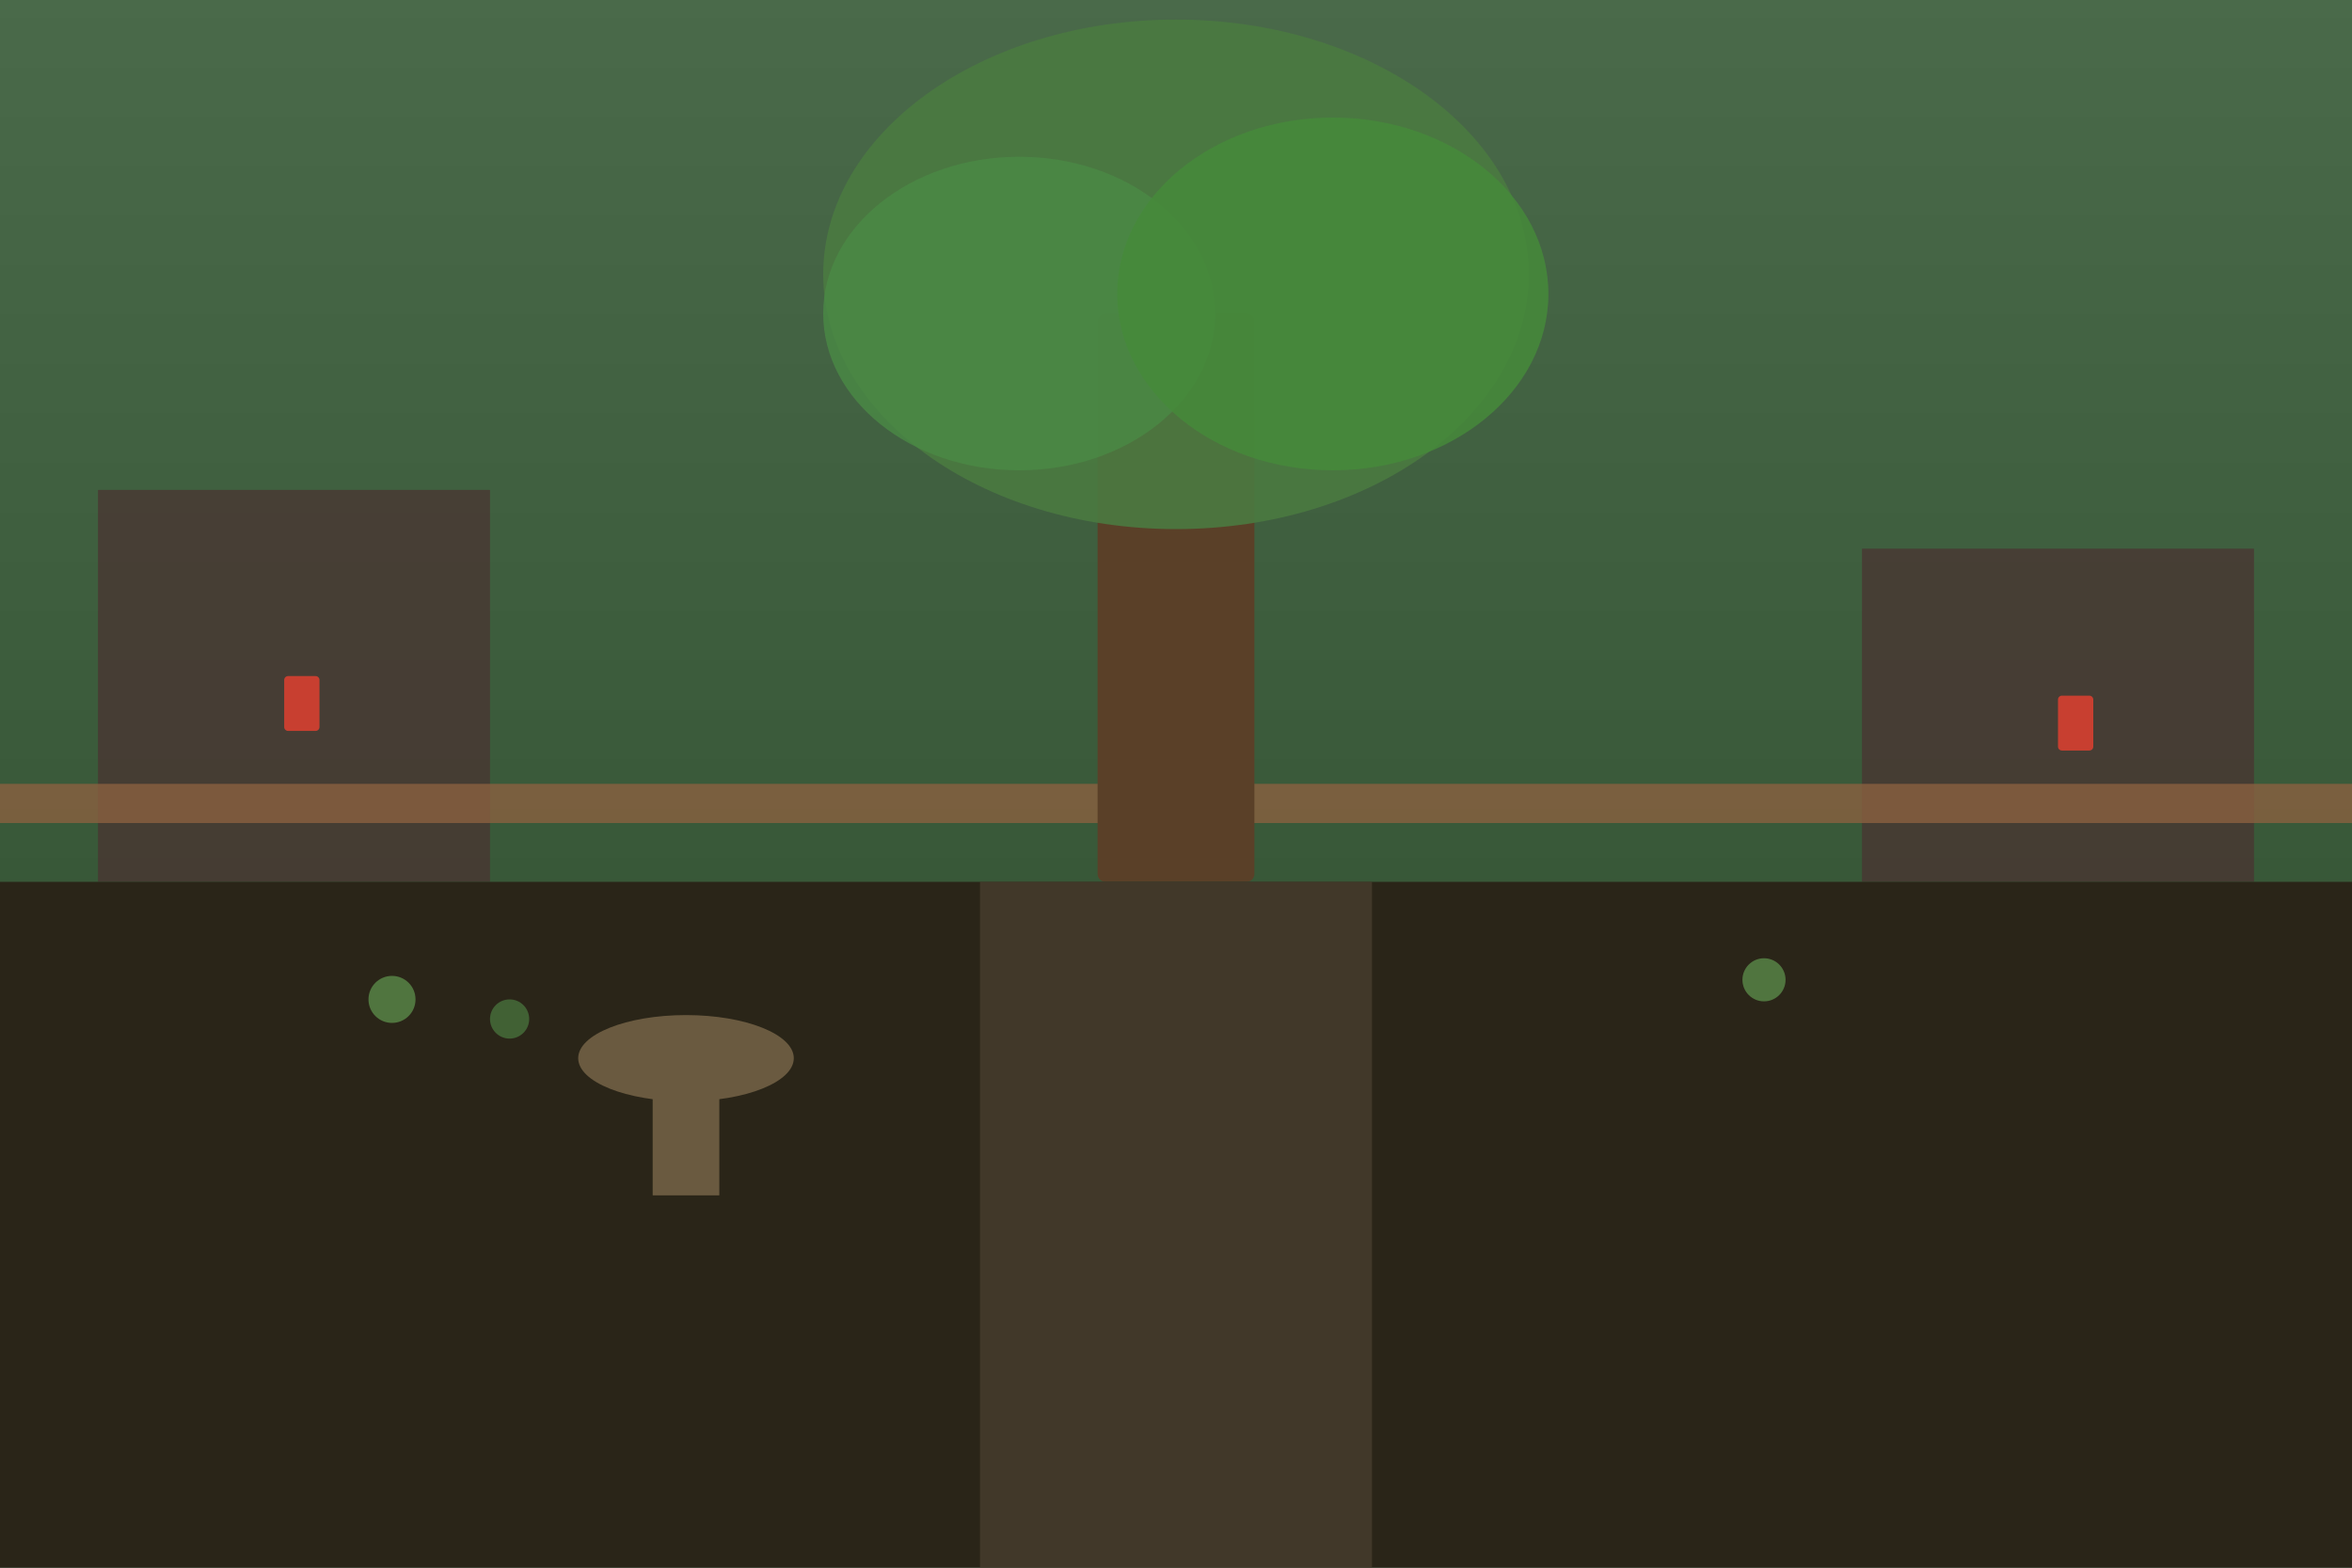
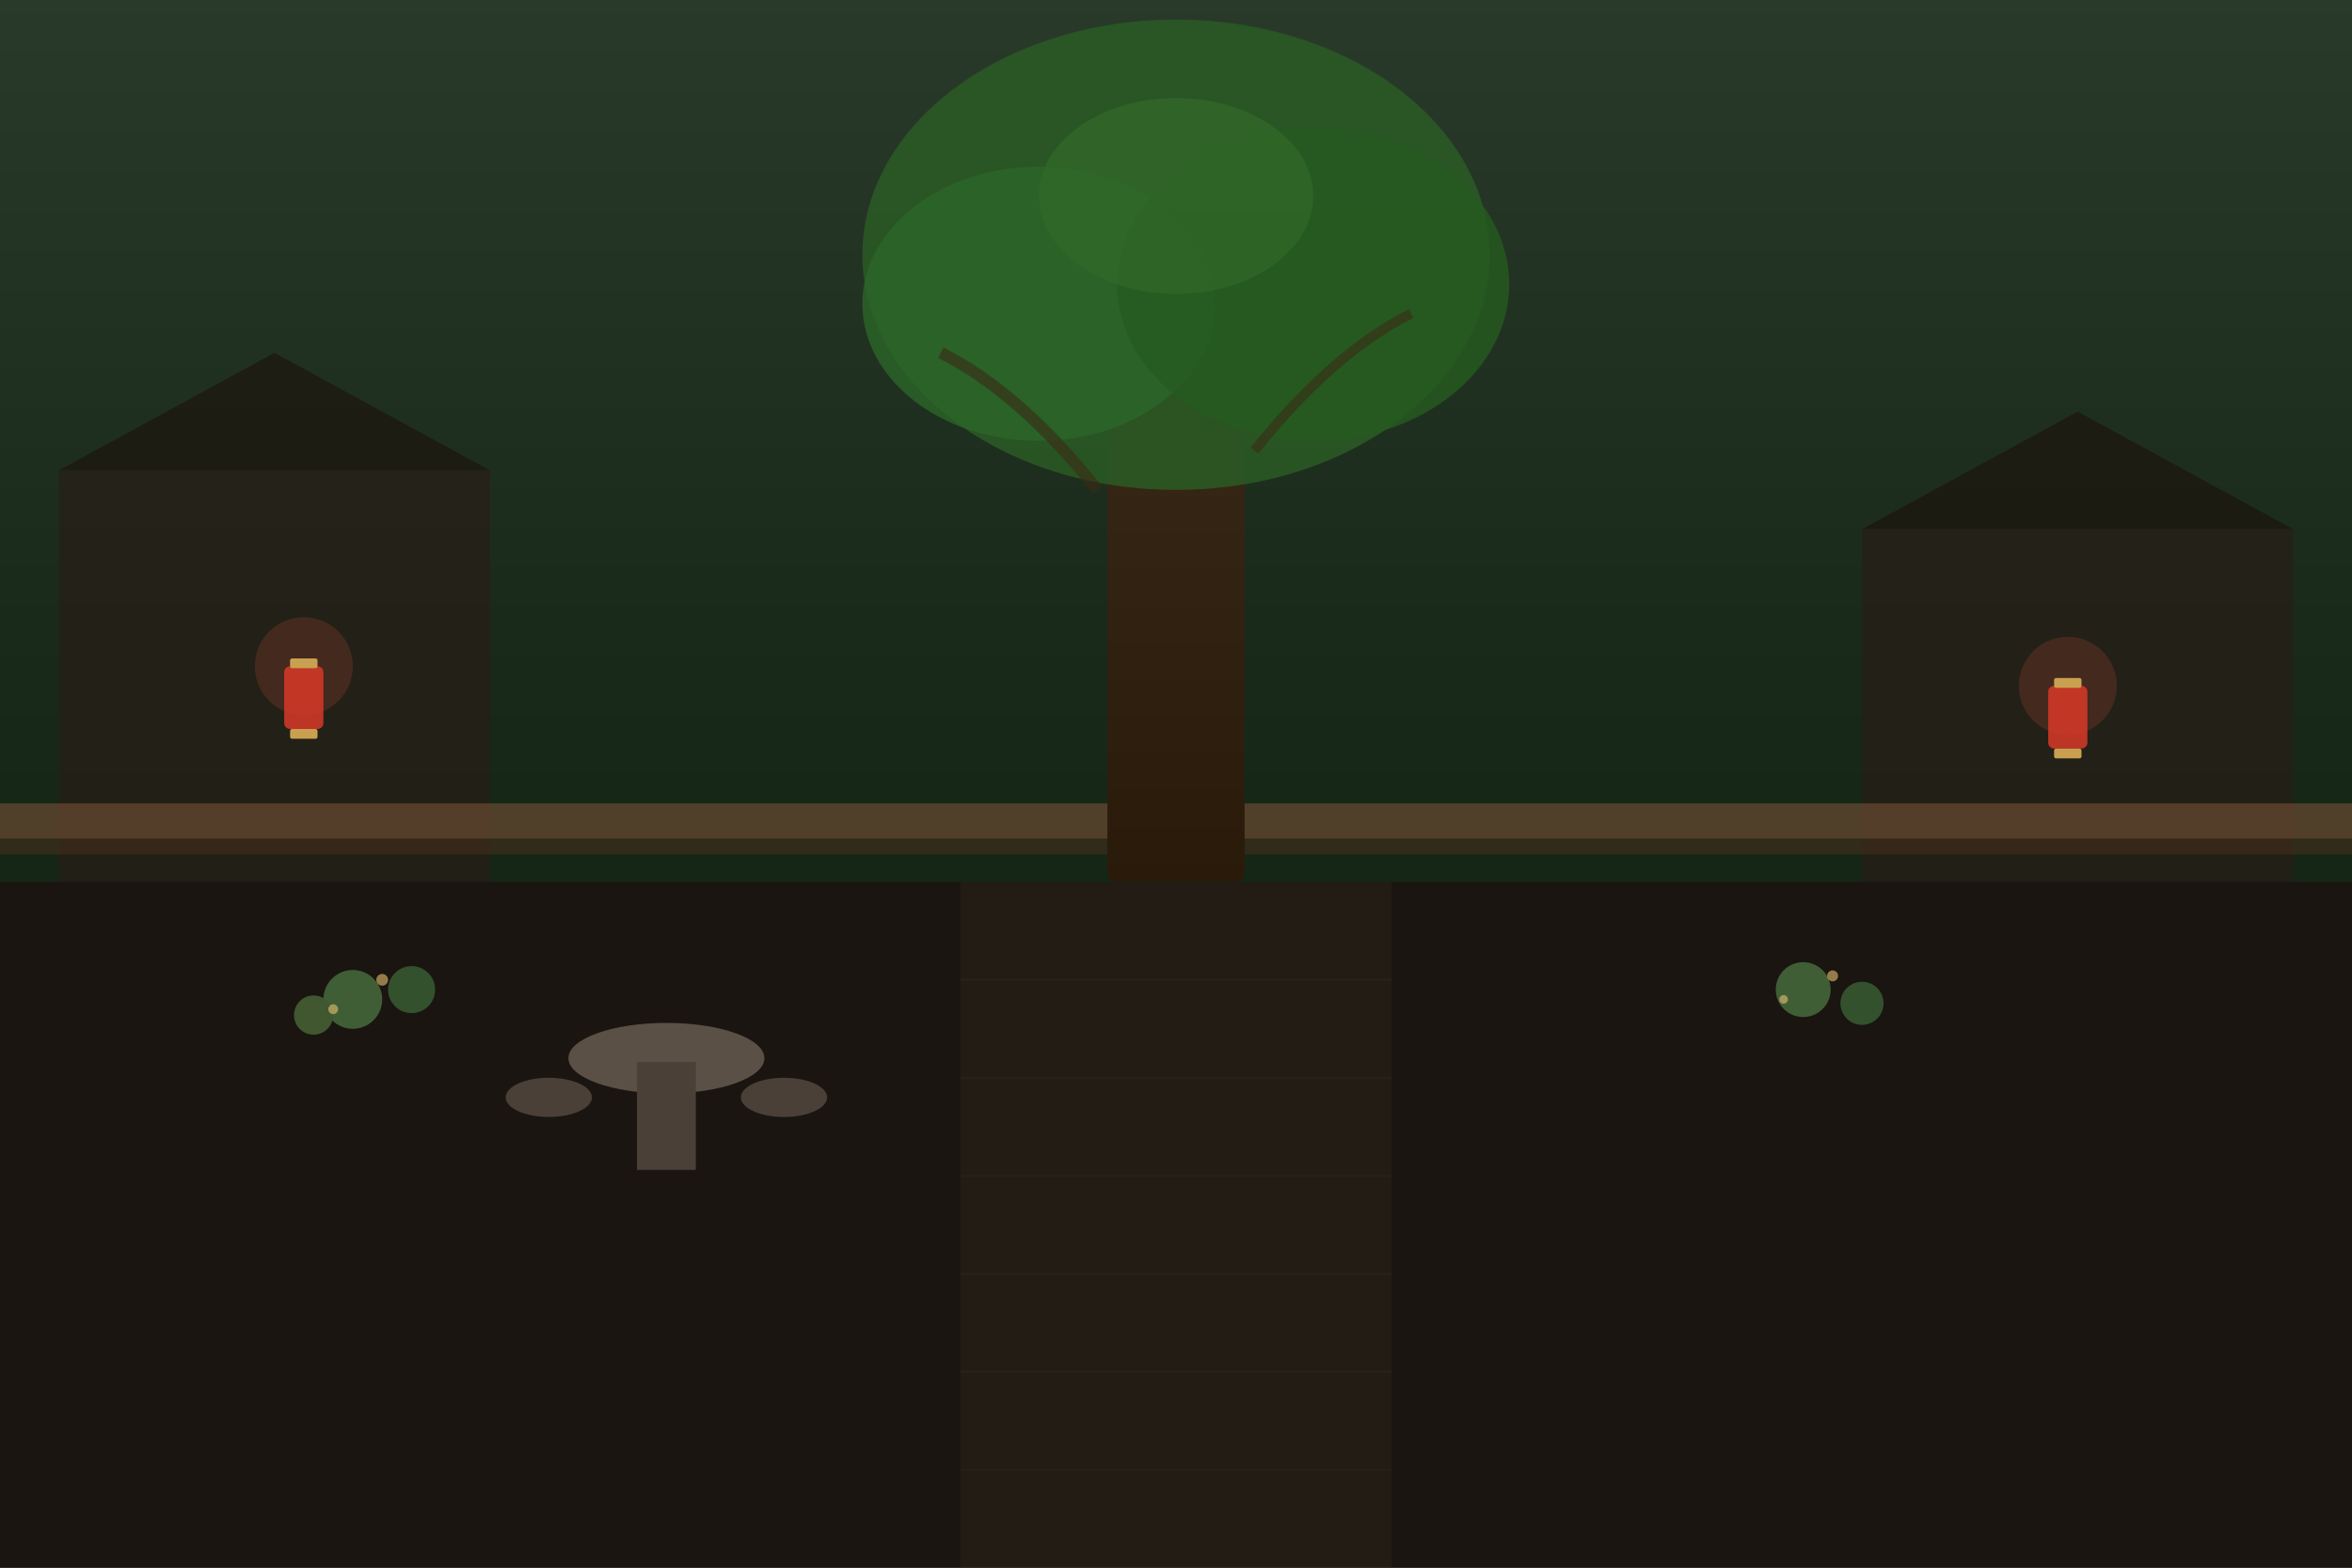
<svg xmlns="http://www.w3.org/2000/svg" viewBox="0 0 1200 800">
  <defs>
    <linearGradient id="sky2" x1="0%" y1="0%" x2="0%" y2="100%">
-       <stop offset="0%" stop-color="#4a6a4a" />
-       <stop offset="50%" stop-color="#3a5a3a" />
-       <stop offset="100%" stop-color="#2a4a2a" />
+       <stop offset="0%" stop-color="#2a3a2a" />
+       <stop offset="40%" stop-color="#1a2a1a" />
+       <stop offset="100%" stop-color="#0a1a0a" />
    </linearGradient>
+     <linearGradient id="treeGrad" x1="0%" y1="0%" x2="0%" y2="100%">
+       <stop offset="0%" stop-color="#3a2a18" />
+       <stop offset="100%" stop-color="#2a1a0a" />
+     </linearGradient>
+     <radialGradient id="lanternGlow" cx="50%" cy="50%" r="50%">
+       <stop offset="0%" stop-color="#ff6040" stop-opacity="0.4" />
+       <stop offset="100%" stop-color="#ff6040" stop-opacity="0" />
+     </radialGradient>
  </defs>
  <rect width="1200" height="800" fill="url(#sky2)" />
-   <rect x="50" y="250" width="200" height="200" fill="#4a3030" opacity="0.7" />
-   <rect x="950" y="280" width="200" height="170" fill="#4a3030" opacity="0.7" />
-   <rect x="0" y="400" width="1200" height="20" fill="#8a6040" opacity="0.8" />
-   <rect x="560" y="160" width="80" height="290" fill="#5a4028" rx="4" />
-   <ellipse cx="600" cy="140" rx="180" ry="130" fill="#4a7a40" opacity="0.9" />
-   <ellipse cx="520" cy="160" rx="100" ry="80" fill="#4a8a45" opacity="0.8" />
-   <ellipse cx="680" cy="150" rx="110" ry="90" fill="#458a3a" opacity="0.85" />
-   <rect x="0" y="450" width="1200" height="350" fill="#2a2518" />
-   <rect x="500" y="450" width="200" height="350" fill="#4a4030" opacity="0.7" />
-   <ellipse cx="350" cy="540" rx="55" ry="22" fill="#6a5a40" />
-   <rect x="333" y="545" width="34" height="65" fill="#6a5a40" />
-   <circle cx="200" cy="510" r="12" fill="#5a8a48" opacity="0.8" />
-   <circle cx="260" cy="520" r="10" fill="#4a7a40" opacity="0.7" />
-   <circle cx="900" cy="500" r="11" fill="#5a8a48" opacity="0.8" />
-   <rect x="145" y="345" width="18" height="28" fill="#e84030" opacity="0.8" rx="2" />
-   <rect x="1050" y="355" width="18" height="28" fill="#e84030" opacity="0.8" rx="2" />
+   <rect x="30" y="240" width="220" height="220" fill="#2a1a15" opacity="0.6" />
+   <polygon points="30,240 140,180 250,240" fill="#1a0a08" opacity="0.5" />
+   <rect x="950" y="270" width="220" height="180" fill="#2a1a15" opacity="0.6" />
+   <polygon points="950,270 1060,210 1170,270" fill="#1a0a08" opacity="0.5" />
+   <rect x="0" y="410" width="1200" height="18" fill="#6a4a30" opacity="0.7" />
+   <rect x="0" y="428" width="1200" height="8" fill="#4a3020" opacity="0.5" />
+   <rect x="565" y="150" width="70" height="300" fill="url(#treeGrad)" rx="5" />
+   <ellipse cx="600" cy="130" rx="160" ry="120" fill="#2a5a25" opacity="0.85" />
+   <ellipse cx="530" cy="155" rx="90" ry="70" fill="#2a6528" opacity="0.8" />
+   <ellipse cx="670" cy="145" rx="100" ry="80" fill="#255a20" opacity="0.82" />
+   <ellipse cx="600" cy="100" rx="70" ry="50" fill="#306828" opacity="0.75" />
+   <path d="M560 250 Q520 200 480 180" stroke="#3a2a15" stroke-width="6" fill="none" opacity="0.6" />
+   <path d="M640 230 Q680 180 720 160" stroke="#3a2a15" stroke-width="5" fill="none" opacity="0.6" />
+   <rect x="0" y="450" width="1200" height="350" fill="#1a1510" />
+   <g opacity="0.25">
+     <rect x="490" y="450" width="220" height="350" fill="#3a3025" />
+     <line x1="490" y1="500" x2="710" y2="500" stroke="#4a4030" stroke-width="1" />
+     <line x1="490" y1="550" x2="710" y2="550" stroke="#4a4030" stroke-width="1" />
+     <line x1="490" y1="600" x2="710" y2="600" stroke="#4a4030" stroke-width="1" />
+     <line x1="490" y1="650" x2="710" y2="650" stroke="#4a4030" stroke-width="1" />
+     <line x1="490" y1="700" x2="710" y2="700" stroke="#4a4030" stroke-width="1" />
+     <line x1="490" y1="750" x2="710" y2="750" stroke="#4a4030" stroke-width="1" />
+   </g>
+   <ellipse cx="340" cy="540" rx="50" ry="18" fill="#5a5045" />
+   <rect x="325" y="542" width="30" height="55" fill="#4a4038" />
+   <ellipse cx="280" cy="560" rx="22" ry="10" fill="#4a4038" />
+   <ellipse cx="400" cy="560" rx="22" ry="10" fill="#4a4038" />
+   <g opacity="0.8">
+     <circle cx="180" cy="510" r="15" fill="#4a7040" />
+     <circle cx="210" cy="505" r="12" fill="#3a6035" />
+     <circle cx="160" cy="518" r="10" fill="#4a6838" />
+     <circle cx="920" cy="505" r="14" fill="#4a7040" />
+     <circle cx="950" cy="512" r="11" fill="#3a6035" />
+   </g>
+   <g fill="#e8c070" opacity="0.6">
+     <circle cx="195" cy="500" r="3" />
+     <circle cx="170" cy="515" r="2.5" />
+     <circle cx="935" cy="498" r="2.8" />
+     <circle cx="910" cy="510" r="2.2" />
+   </g>
+   <g filter="url(#lanternGlow)">
+     <circle cx="155" cy="340" r="25" fill="#ff6040" opacity="0.15" />
+   </g>
+   <rect x="145" y="340" width="20" height="32" fill="#d83828" rx="3" opacity="0.85" />
+   <rect x="148" y="336" width="14" height="5" fill="#c9a050" rx="1" />
+   <rect x="148" y="372" width="14" height="5" fill="#c9a050" rx="1" />
+   <g filter="url(#lanternGlow)">
+     <circle cx="1055" cy="350" r="25" fill="#ff6040" opacity="0.15" />
+   </g>
+   <rect x="1045" y="350" width="20" height="32" fill="#d83828" rx="3" opacity="0.85" />
+   <rect x="1048" y="346" width="14" height="5" fill="#c9a050" rx="1" />
+   <rect x="1048" y="382" width="14" height="5" fill="#c9a050" rx="1" />
</svg>
